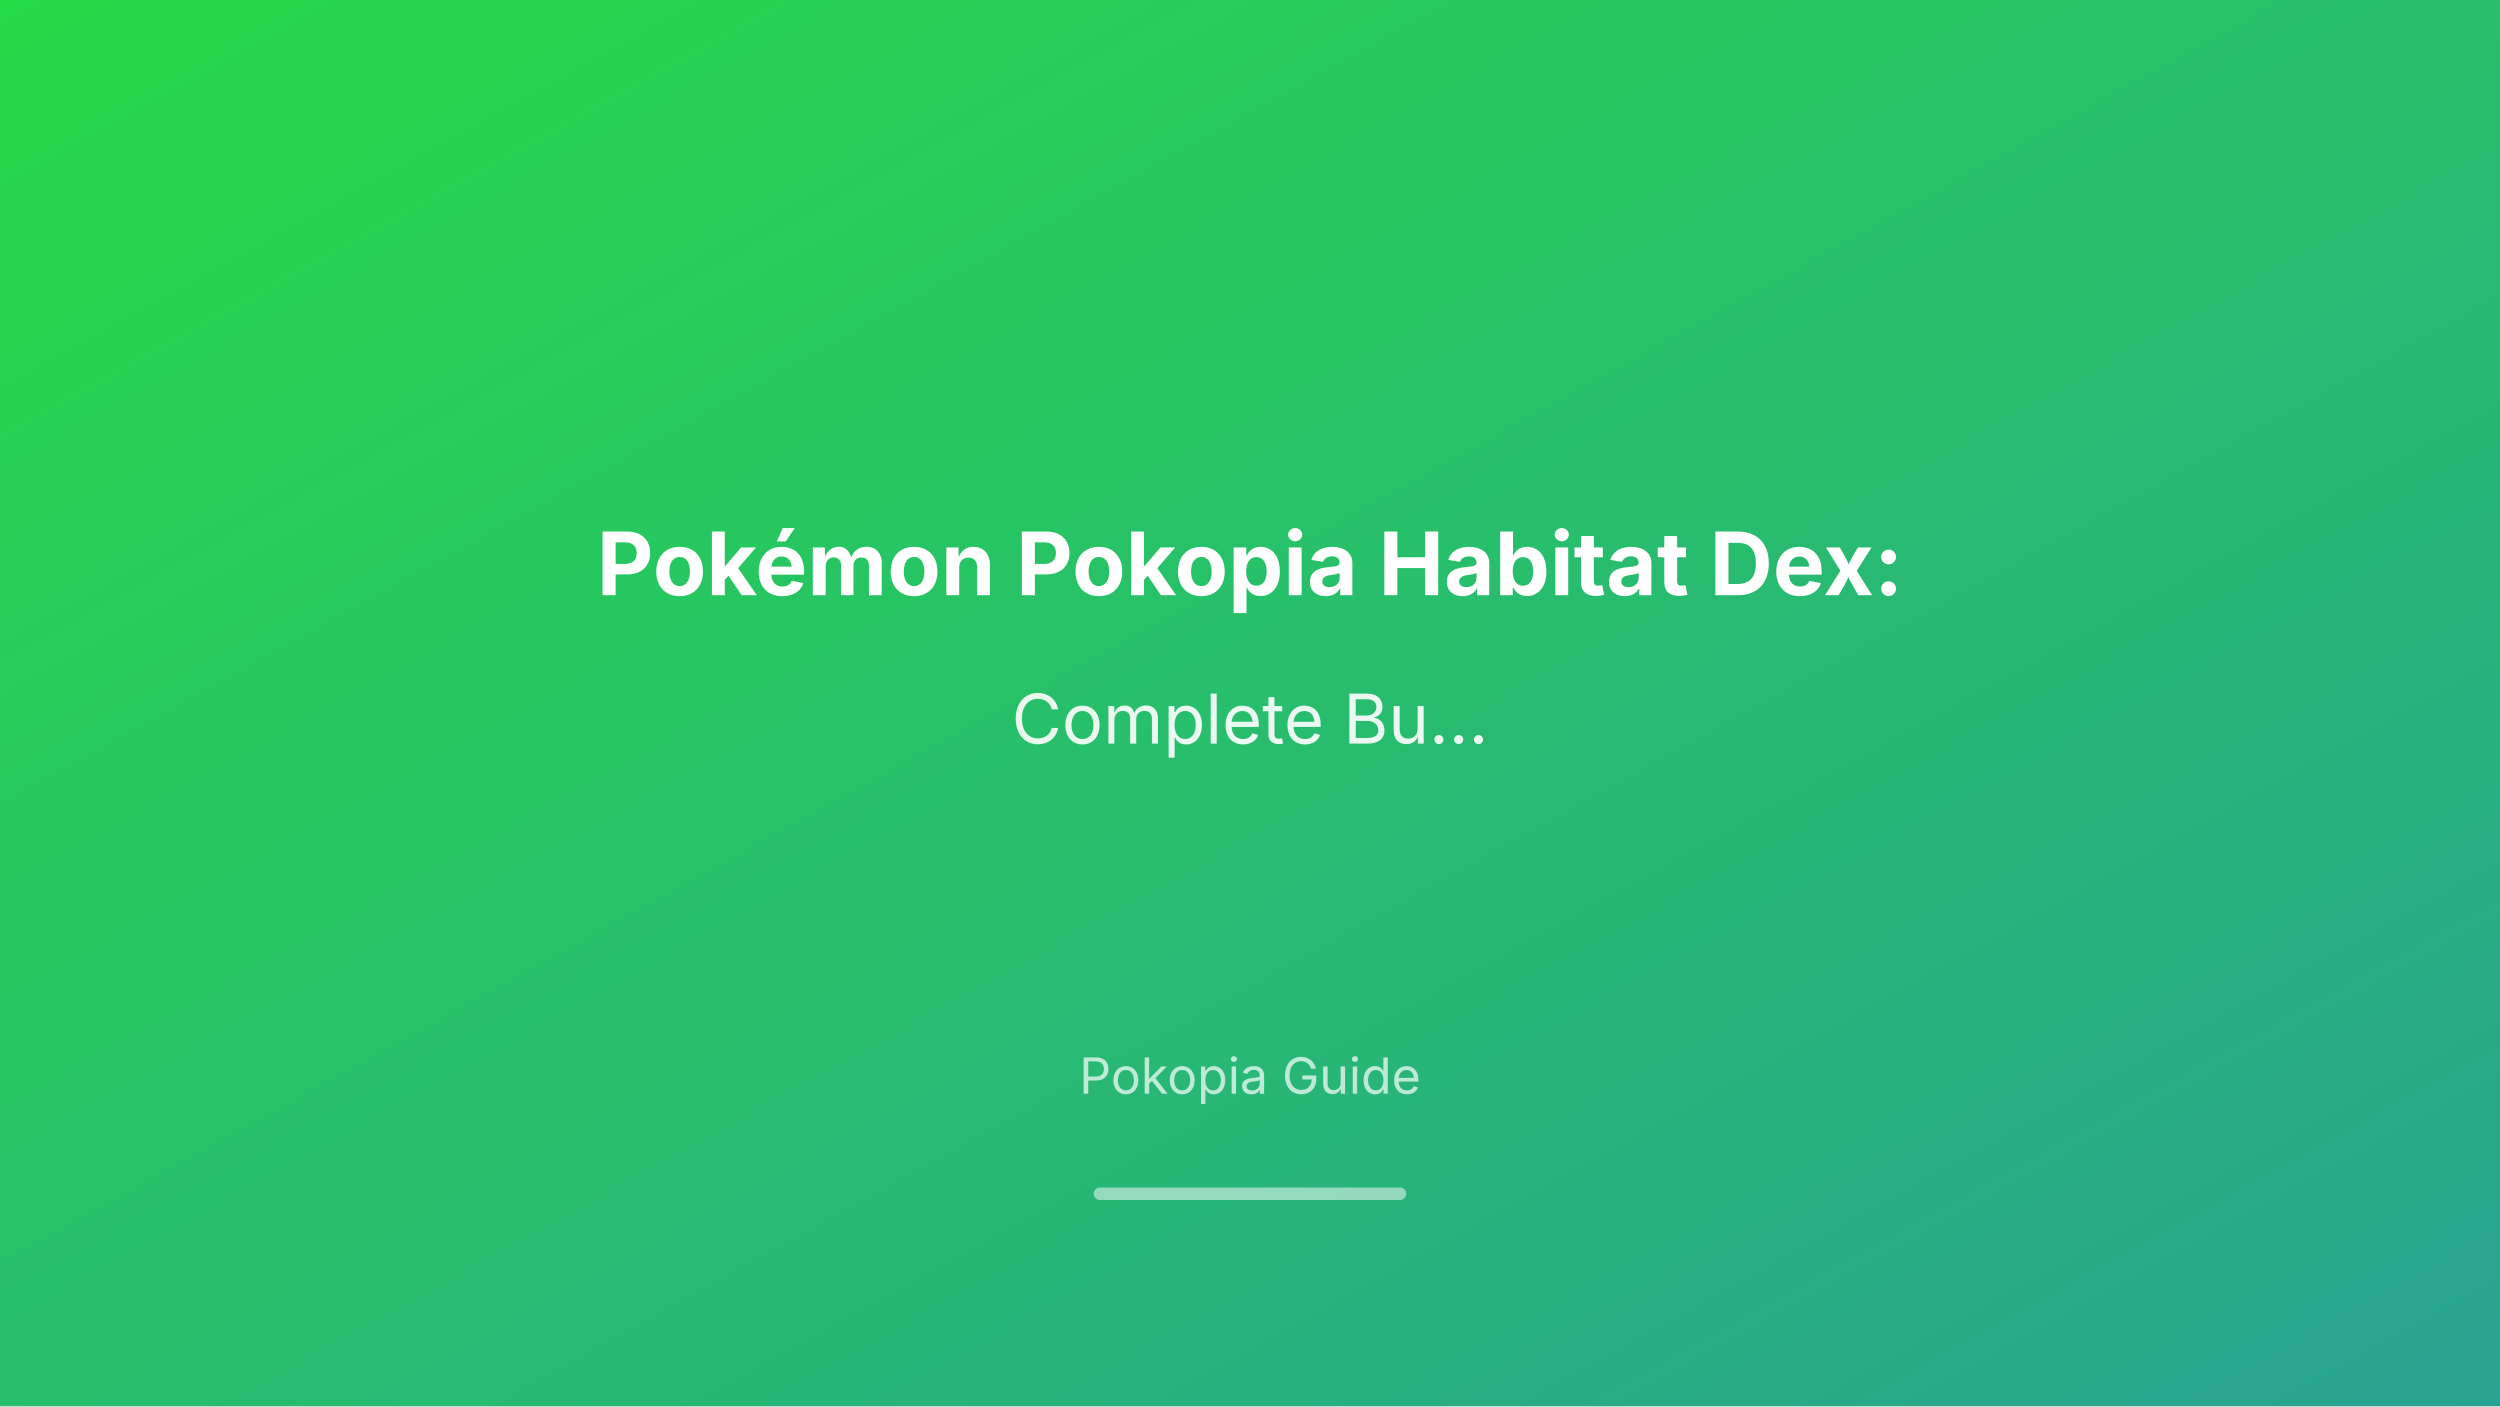
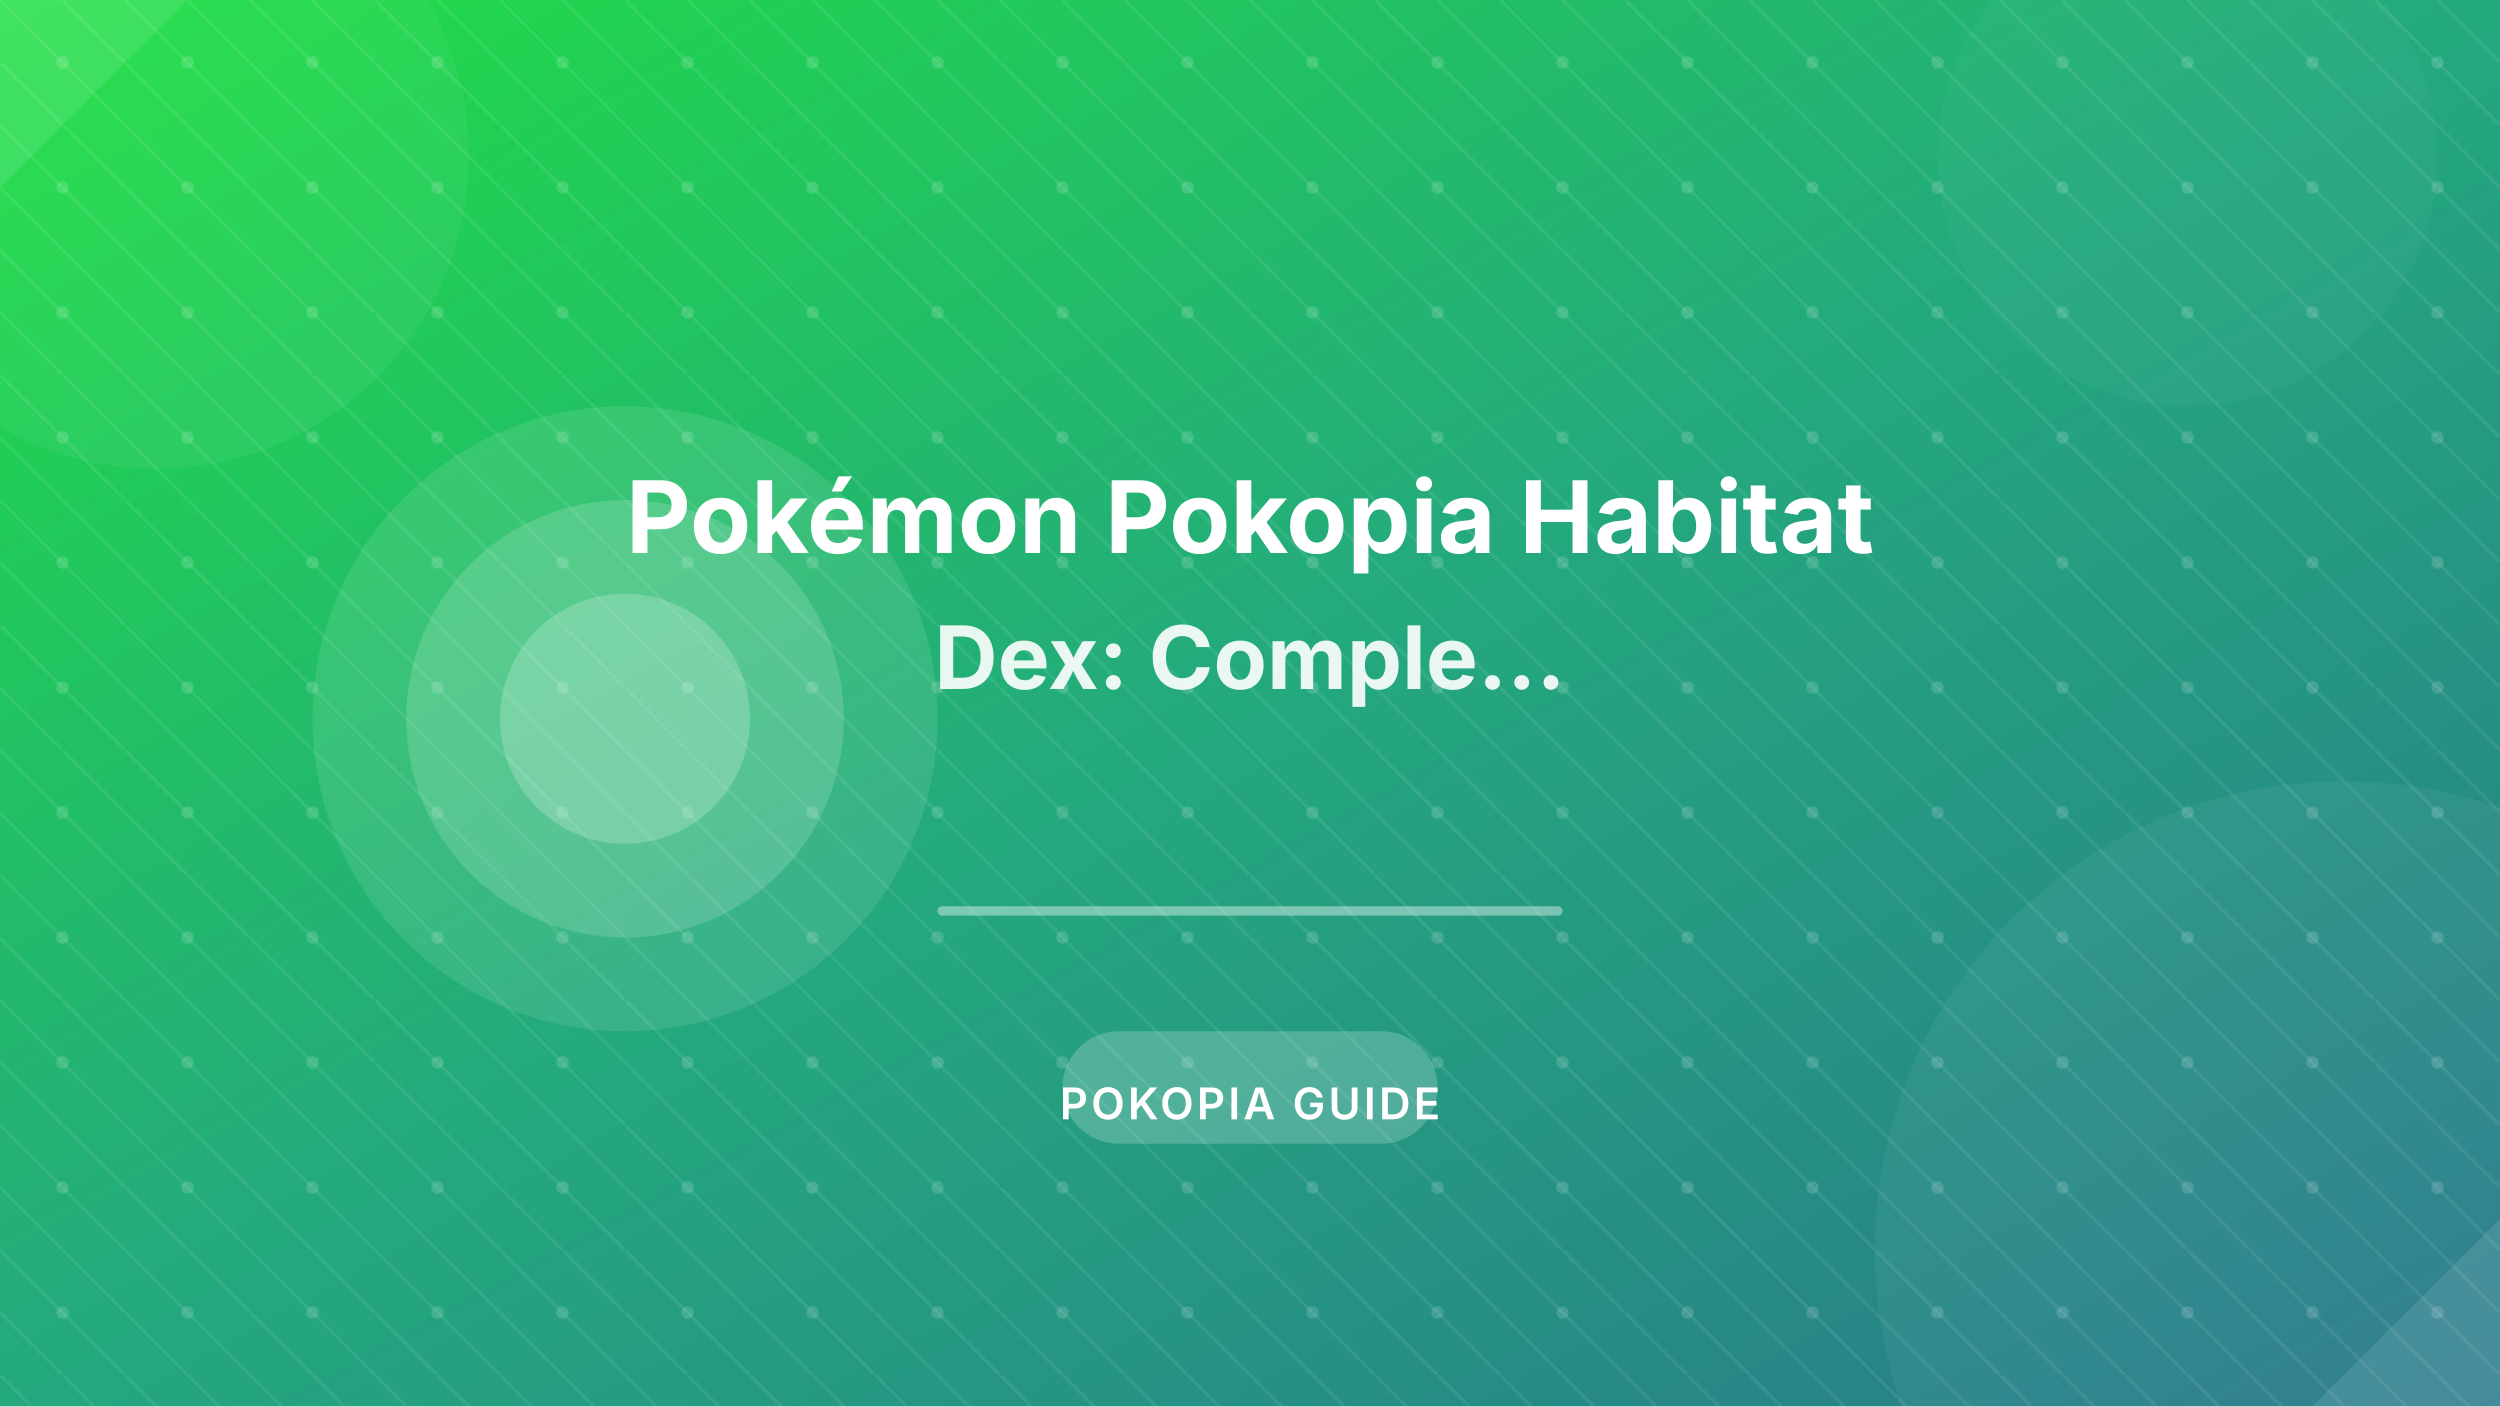
<svg xmlns="http://www.w3.org/2000/svg" width="800" height="450">
  <defs>
    <linearGradient id="bg" x1="0%" y1="0%" x2="100%" y2="100%">
-       <stop offset="0%" style="stop-color:hsl(131,70%,50%);stop-opacity:1" />
-       <stop offset="100%" style="stop-color:hsl(171,60%,40%);stop-opacity:1" />
+       <stop offset="0%" style="stop-color:hsl(131,75%,50%);stop-opacity:1" />
+       <stop offset="50%" style="stop-color:hsl(161,65%,40%);stop-opacity:1" />
+       <stop offset="100%" style="stop-color:hsl(191,55%,35%);stop-opacity:1" />
    </linearGradient>
+     <pattern id="dots" x="0" y="0" width="40" height="40" patternUnits="userSpaceOnUse">
+       <circle cx="20" cy="20" r="2" fill="rgba(255,255,255,0.15)" />
+     </pattern>
+     <pattern id="lines" x="0" y="0" width="20" height="20" patternUnits="userSpaceOnUse">
+       <line x1="0" y1="0" x2="20" y2="20" stroke="rgba(255,255,255,0.08)" stroke-width="1" />
+     </pattern>
  </defs>
  <rect width="800" height="450" fill="url(#bg)" />
-   <text x="400" y="180" font-family="system-ui, -apple-system, sans-serif" font-size="28" font-weight="bold" fill="white" text-anchor="middle" dominant-baseline="middle">
-     Pokémon Pokopia Habitat Dex:
+   <rect width="800" height="450" fill="url(#dots)" />
+   <rect width="800" height="450" fill="url(#lines)" />
+   <circle cx="50" cy="50" r="100" fill="rgba(255,255,255,0.05)" />
+   <circle cx="750" cy="400" r="150" fill="rgba(255,255,255,0.05)" />
+   <circle cx="700" cy="50" r="80" fill="rgba(255,255,255,0.03)" />
+   <g transform="translate(0, 30)">
+     <circle cx="200" cy="200" r="100" fill="rgba(255,255,255,0.1)" />
+     <circle cx="200" cy="200" r="70" fill="rgba(255,255,255,0.15)" />
+     <circle cx="200" cy="200" r="40" fill="rgba(255,255,255,0.2)" />
+   </g>
+   <text x="400" y="165" font-family="system-ui, -apple-system, BlinkMacSystemFont, sans-serif" font-size="32" font-weight="bold" fill="white" text-anchor="middle" dominant-baseline="middle" style="text-shadow: 0 2px 8px rgba(0,0,0,0.3)">
+     Pokémon Pokopia Habitat
  </text>
-   <text x="400" y="230" font-family="system-ui, -apple-system, sans-serif" font-size="22" fill="rgba(255,255,255,0.9)" text-anchor="middle" dominant-baseline="middle">
-     Complete Bu...
+   <text x="400" y="210" font-family="system-ui, -apple-system, BlinkMacSystemFont, sans-serif" font-size="28" font-weight="bold" fill="white" text-anchor="middle" dominant-baseline="middle" style="text-shadow: 0 2px 8px rgba(0,0,0,0.3)" opacity="0.9">
+     Dex: Comple...
  </text>
-   <text x="400" y="350" font-family="system-ui, -apple-system, sans-serif" font-size="16" fill="rgba(255,255,255,0.7)" text-anchor="middle">
-     Pokopia Guide
+   <rect x="300" y="290" width="200" height="3" rx="1.5" fill="rgba(255,255,255,0.4)" />
+   <rect x="340" y="330" width="120" height="36" rx="18" fill="rgba(255,255,255,0.2)" />
+   <text x="400" y="353" font-family="system-ui, -apple-system, sans-serif" font-size="14" font-weight="600" fill="white" text-anchor="middle" dominant-baseline="middle" letter-spacing="1">
+     POKOPIA GUIDE
  </text>
-   <rect x="350" y="380" width="100" height="4" rx="2" fill="rgba(255,255,255,0.5)" />
+   <path d="M0 0 L60 0 L0 60 Z" fill="rgba(255,255,255,0.1)" />
+   <path d="M800 450 L740 450 L800 390 Z" fill="rgba(255,255,255,0.1)" />
</svg>
